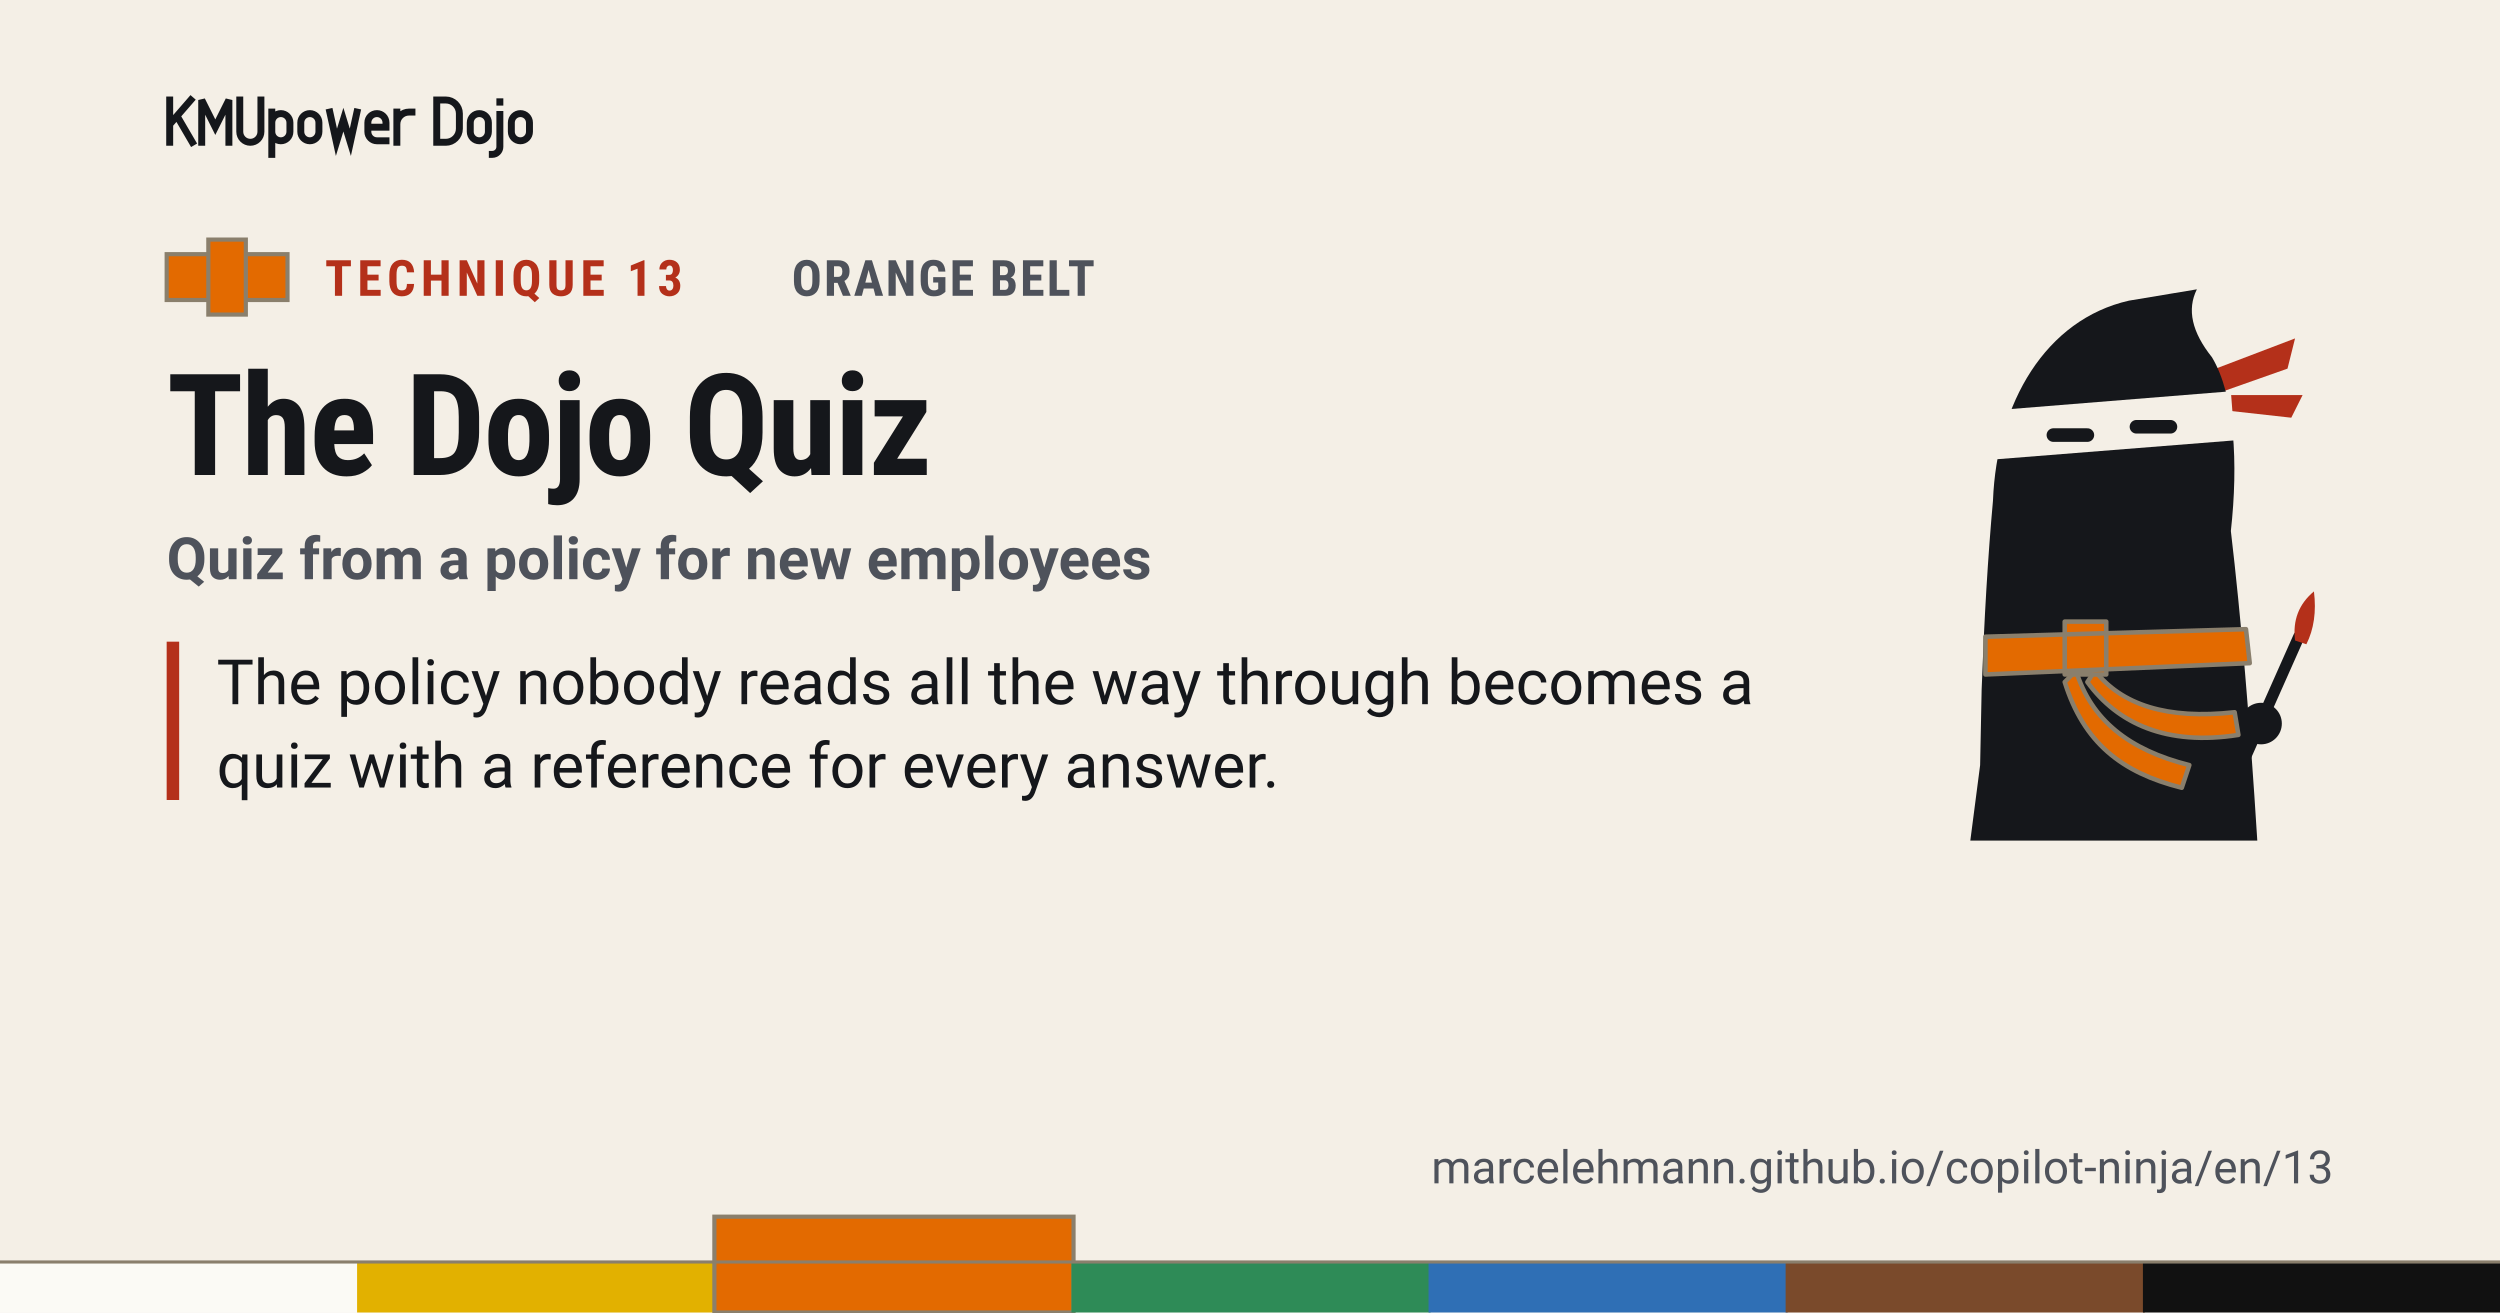
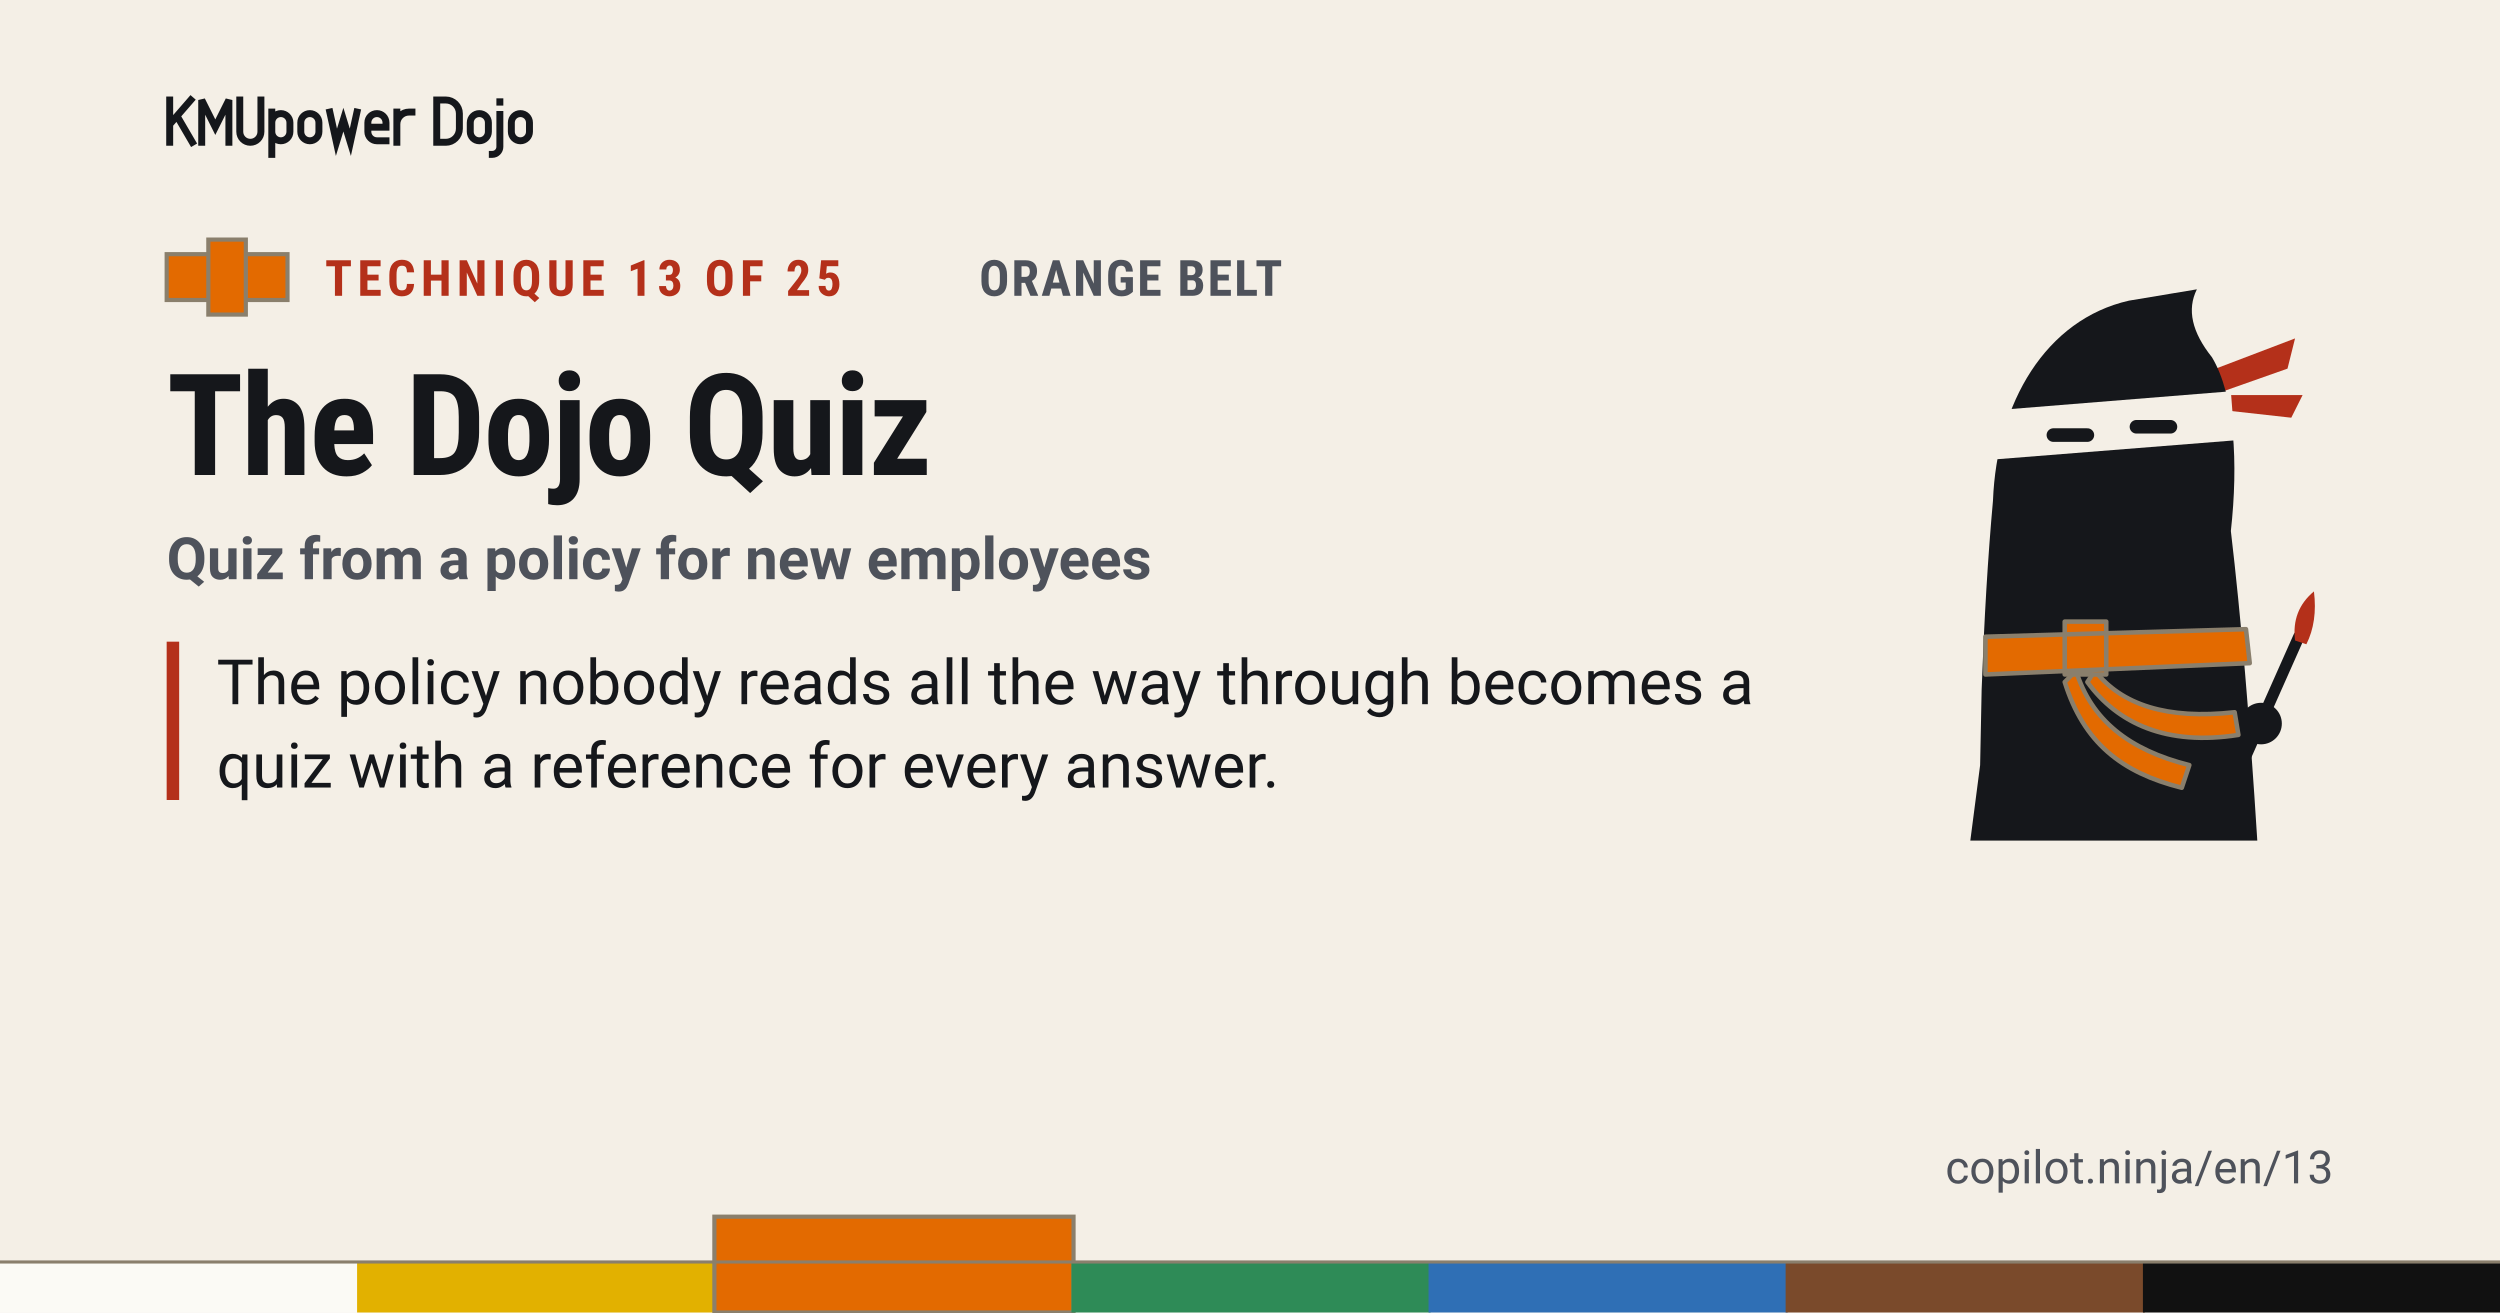
<svg xmlns="http://www.w3.org/2000/svg" width="1200" height="630" viewBox="0 0 1200 630" role="img" aria-label="Technique 13: The Dojo Quiz. The policy nobody reads all the way through becomes a quiz with a reference for every answer.">
  <rect width="1200" height="630" fill="#F4EFE6" />
  <g transform="translate(80 48) scale(1.45)" fill="none" stroke="#15171B" stroke-width="2.3" stroke-linecap="square">
    <path d="M1 0V14M8 0L1.5 7.5M3.6 5.6L8.5 14M11.6 14V0L16.1 9L20.6 0V14M24.2 0V10.5A3.5 3.5 0 0 0 31.2 10.5V0M34.8 18V4M34.8 7.5A3 3 0 0 1 40.8 7.5V10.5A3 3 0 0 1 34.8 10.5M44.4 7.5A3 3 0 0 1 50.4 7.5V10.5A3 3 0 0 1 44.4 10.5ZM54 4L56.2 14L58.5 6.5L60.8 14L63 4M66.8 9H72.6V7.5A3 3 0 0 0 66.6 7.5V10.5A3 3 0 0 0 69.6 13.5H72.6M76.2 14V4M76.2 8A4 4 0 0 1 80.2 4H81.2M89.4 0H92.4A4.5 4.5 0 0 1 96.9 4.5V9.5A4.5 4.5 0 0 1 92.4 14H89.4ZM100.5 7.5A3 3 0 0 1 106.5 7.5V10.5A3 3 0 0 1 100.5 10.5ZM110.3 4.8V15.5A2.5 2.5 0 0 1 107.8 18M110.3 0.6V0.7M114.1 7.5A3 3 0 0 1 120.1 7.5V10.5A3 3 0 0 1 114.1 10.5Z" />
  </g>
  <rect x="80" y="122" width="58" height="22" fill="#E36A00" stroke="#8A7F6C" stroke-width="2" />
  <rect x="100" y="115" width="18" height="36" fill="#E36A00" stroke="#8A7F6C" stroke-width="2" />
-   <text x="156" y="142" font-family="Bahnschrift, 'Avenir Next Condensed', 'Roboto Condensed', 'Arial Narrow', sans-serif" font-weight="700" font-size="24" letter-spacing="2.5" fill="#B4301A">TECHNIQUE 13</text>
-   <text x="380" y="142" font-family="Bahnschrift, 'Avenir Next Condensed', 'Roboto Condensed', 'Arial Narrow', sans-serif" font-weight="600" font-size="24" letter-spacing="1" fill="#4E525B">ORANGE BELT</text>
+   <text x="156" y="142" font-family="Bahnschrift, 'Avenir Next Condensed', 'Roboto Condensed', 'Arial Narrow', sans-serif" font-weight="700" font-size="24" letter-spacing="2.5" fill="#B4301A">TECHNIQUE 13 OF 25</text>
+   <text x="470" y="142" font-family="Bahnschrift, 'Avenir Next Condensed', 'Roboto Condensed', 'Arial Narrow', sans-serif" font-weight="600" font-size="24" letter-spacing="1" fill="#4E525B">ORANGE BELT</text>
  <text x="80" y="228" font-size="68" font-family="Bahnschrift, 'Avenir Next Condensed', 'Roboto Condensed', 'Arial Narrow', sans-serif" font-weight="700" fill="#15171B" letter-spacing="-1">The Dojo Quiz</text>
  <text x="80" y="278" font-size="28" font-family="'Segoe UI', system-ui, -apple-system, Roboto, Arial, sans-serif" font-weight="600" fill="#4E525B">Quiz from a policy for new employees</text>
  <rect x="80" y="308" width="6" height="76" fill="#B4301A" />
  <text x="104" y="338" font-size="30" font-family="'Segoe UI', system-ui, -apple-system, Roboto, Arial, sans-serif" fill="#15171B">The policy nobody reads all the way through becomes a</text>
  <text x="104" y="378" font-size="30" font-family="'Segoe UI', system-ui, -apple-system, Roboto, Arial, sans-serif" fill="#15171B">quiz with a reference for every answer.</text>
  <svg x="902" y="128" width="218" height="290" viewBox="0 0 120 160">
    <style>.t-koerper{fill:#15171B}.t-gesicht{fill:#F4EFE6}.t-augen{fill:none;stroke:#15171B;stroke-width:3.6;stroke-linecap:round}.t-band,.t-pinsel-spitze{fill:#B4301A}.t-guertel,.t-guertel-enden{fill:#E36A00;stroke:#8A7F6C;stroke-width:1.2;stroke-linejoin:round}.t-pinsel-stiel{fill:none;stroke:#15171B;stroke-width:3;stroke-linecap:round}.t-hand{fill:#15171B}.t-rolle,.t-strich{display:none}</style>
    <g class="t-figur">
      <path class="t-band" d="M89 27l21-8-2 8-17 6zM90 34h22l-3 6-18-2z" />
      <path class="t-koerper" d="M24 152l2.6-20 .4-20q1-28 3-50c1-26 14-48 36-53l18-3q-4 8 4 18c6 10 7 28 5 46q4 34 7 82z" />
      <path class="t-gesicht" d="M31 38l62-5 1 13-63 5z" />
      <path class="t-augen" d="M46 44.6h9M68 42.4h9" />
      <g class="t-rolle">
        <path class="t-rolle-blatt" d="M30 114h60v18H30z" />
        <path class="t-rolle-zeilen" d="M38 120h40M38 126h28" />
        <path class="t-rolle-enden" d="M25 111h6v24h-6zM89 111h6v24h-6z" />
      </g>
      <path class="t-guertel-enden" d="M52 107c4 13 14 21 30 25l-2 6c-16-4-26-12-31-28zM57 107c7 9 19 13 37 11l1 6c-19 3-32-3-40-14z" />
      <path class="t-guertel" d="M28 98l69-2 1 9-70 3zM49 94h11v14H49z" />
      <g class="t-pinsel">
        <path class="t-pinsel-stiel" d="M95 134l16-36" />
        <path class="t-pinsel-spitze" d="M110 99q-1-8 5-13 1 8-2 14z" />
        <circle class="t-hand" cx="101" cy="121" r="5.5" />
      </g>
      <path class="t-strich" pathLength="1" d="M24 152l2.6-20 .4-20q1-28 3-50c1-26 14-48 36-53l18-3q-4 8 4 18c6 10 7 28 5 46q4 34 7 82z" />
    </g>
  </svg>
-   <text x="1120" y="568" text-anchor="end" font-family="'Segoe UI', system-ui, -apple-system, Roboto, Arial, sans-serif" font-size="22" fill="#4E525B">marcelehmann.github.io/copilot-ninja/en/13</text>
+   <text x="1120" y="568" text-anchor="end" font-family="'Segoe UI', system-ui, -apple-system, Roboto, Arial, sans-serif" font-size="22" fill="#4E525B">copilot.ninja/en/13</text>
  <rect x="0.0" y="606" width="172.4" height="24" fill="#FBFAF5" />
  <rect x="171.4" y="606" width="172.4" height="24" fill="#E2B100" />
  <rect x="342.9" y="584" width="172.4" height="46" fill="#E36A00" stroke="#8A7F6C" stroke-width="2" />
  <rect x="514.3" y="606" width="172.4" height="24" fill="#2E8B57" />
  <rect x="685.7" y="606" width="172.4" height="24" fill="#2F6FB5" />
  <rect x="857.1" y="606" width="172.4" height="24" fill="#7A4A2B" />
  <rect x="1028.6" y="606" width="172.4" height="24" fill="#111111" />
  <rect x="0" y="605" width="1200" height="1.5" fill="#8A7F6C" />
</svg>
